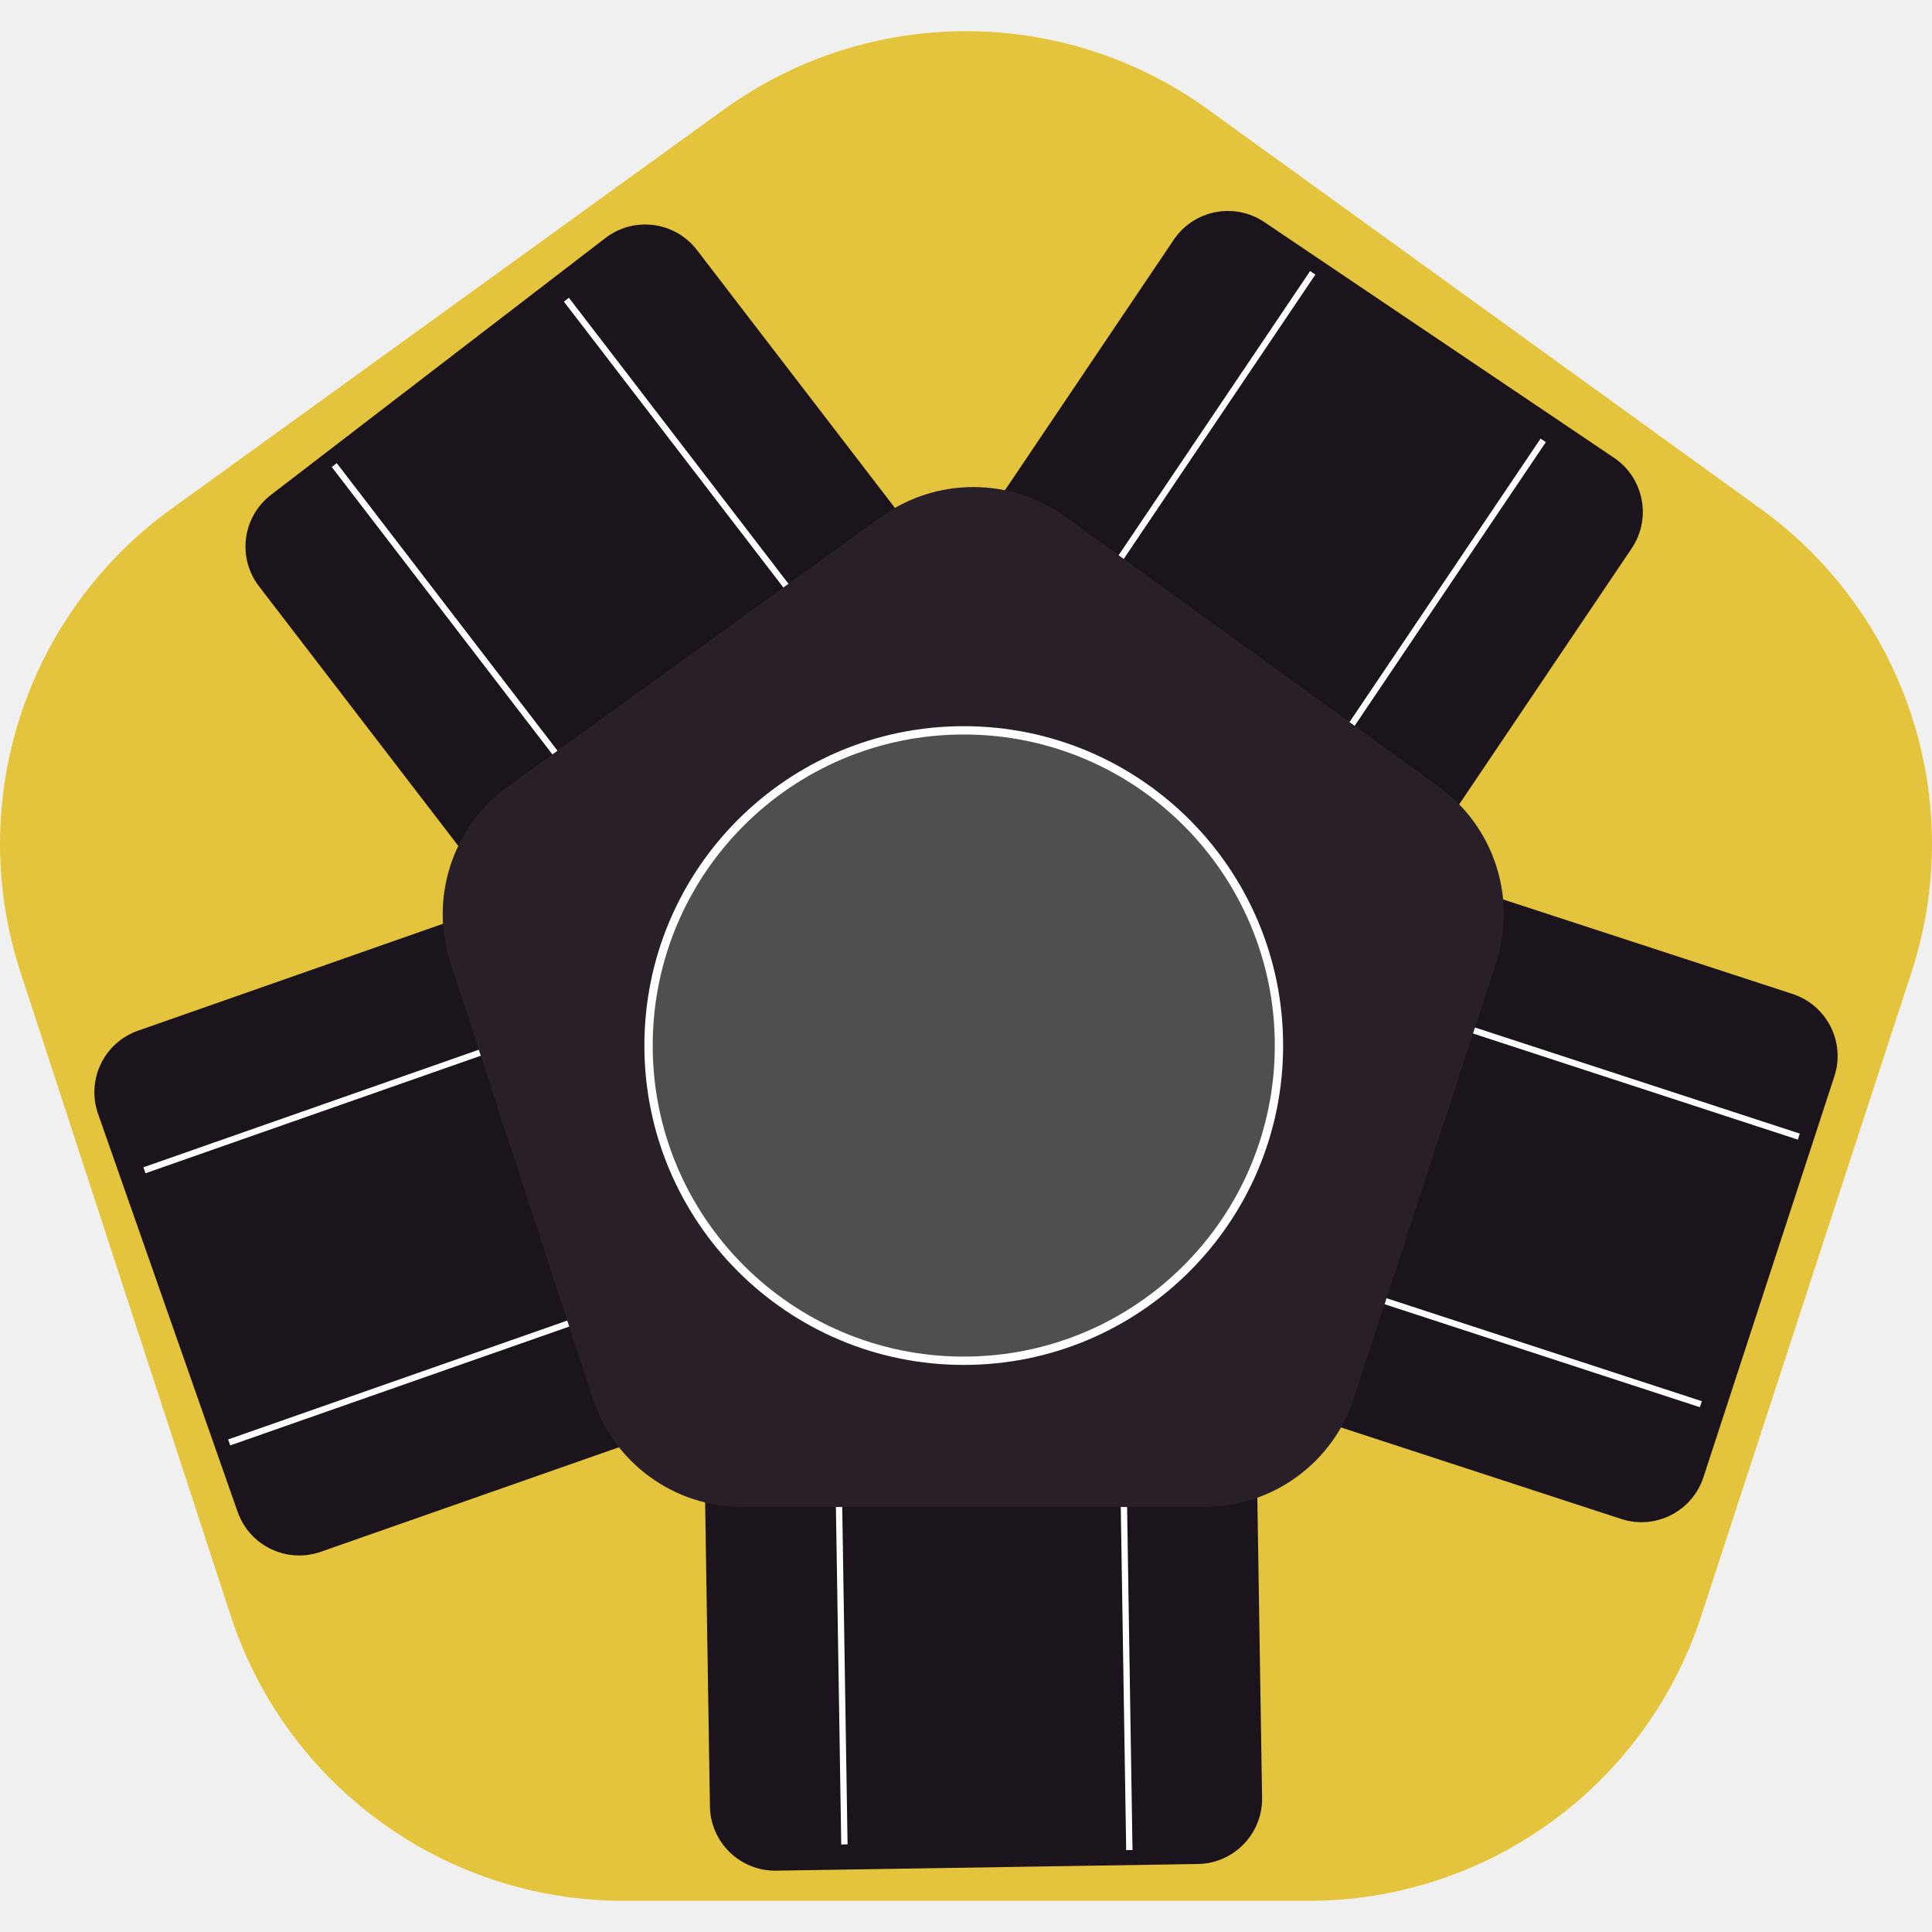
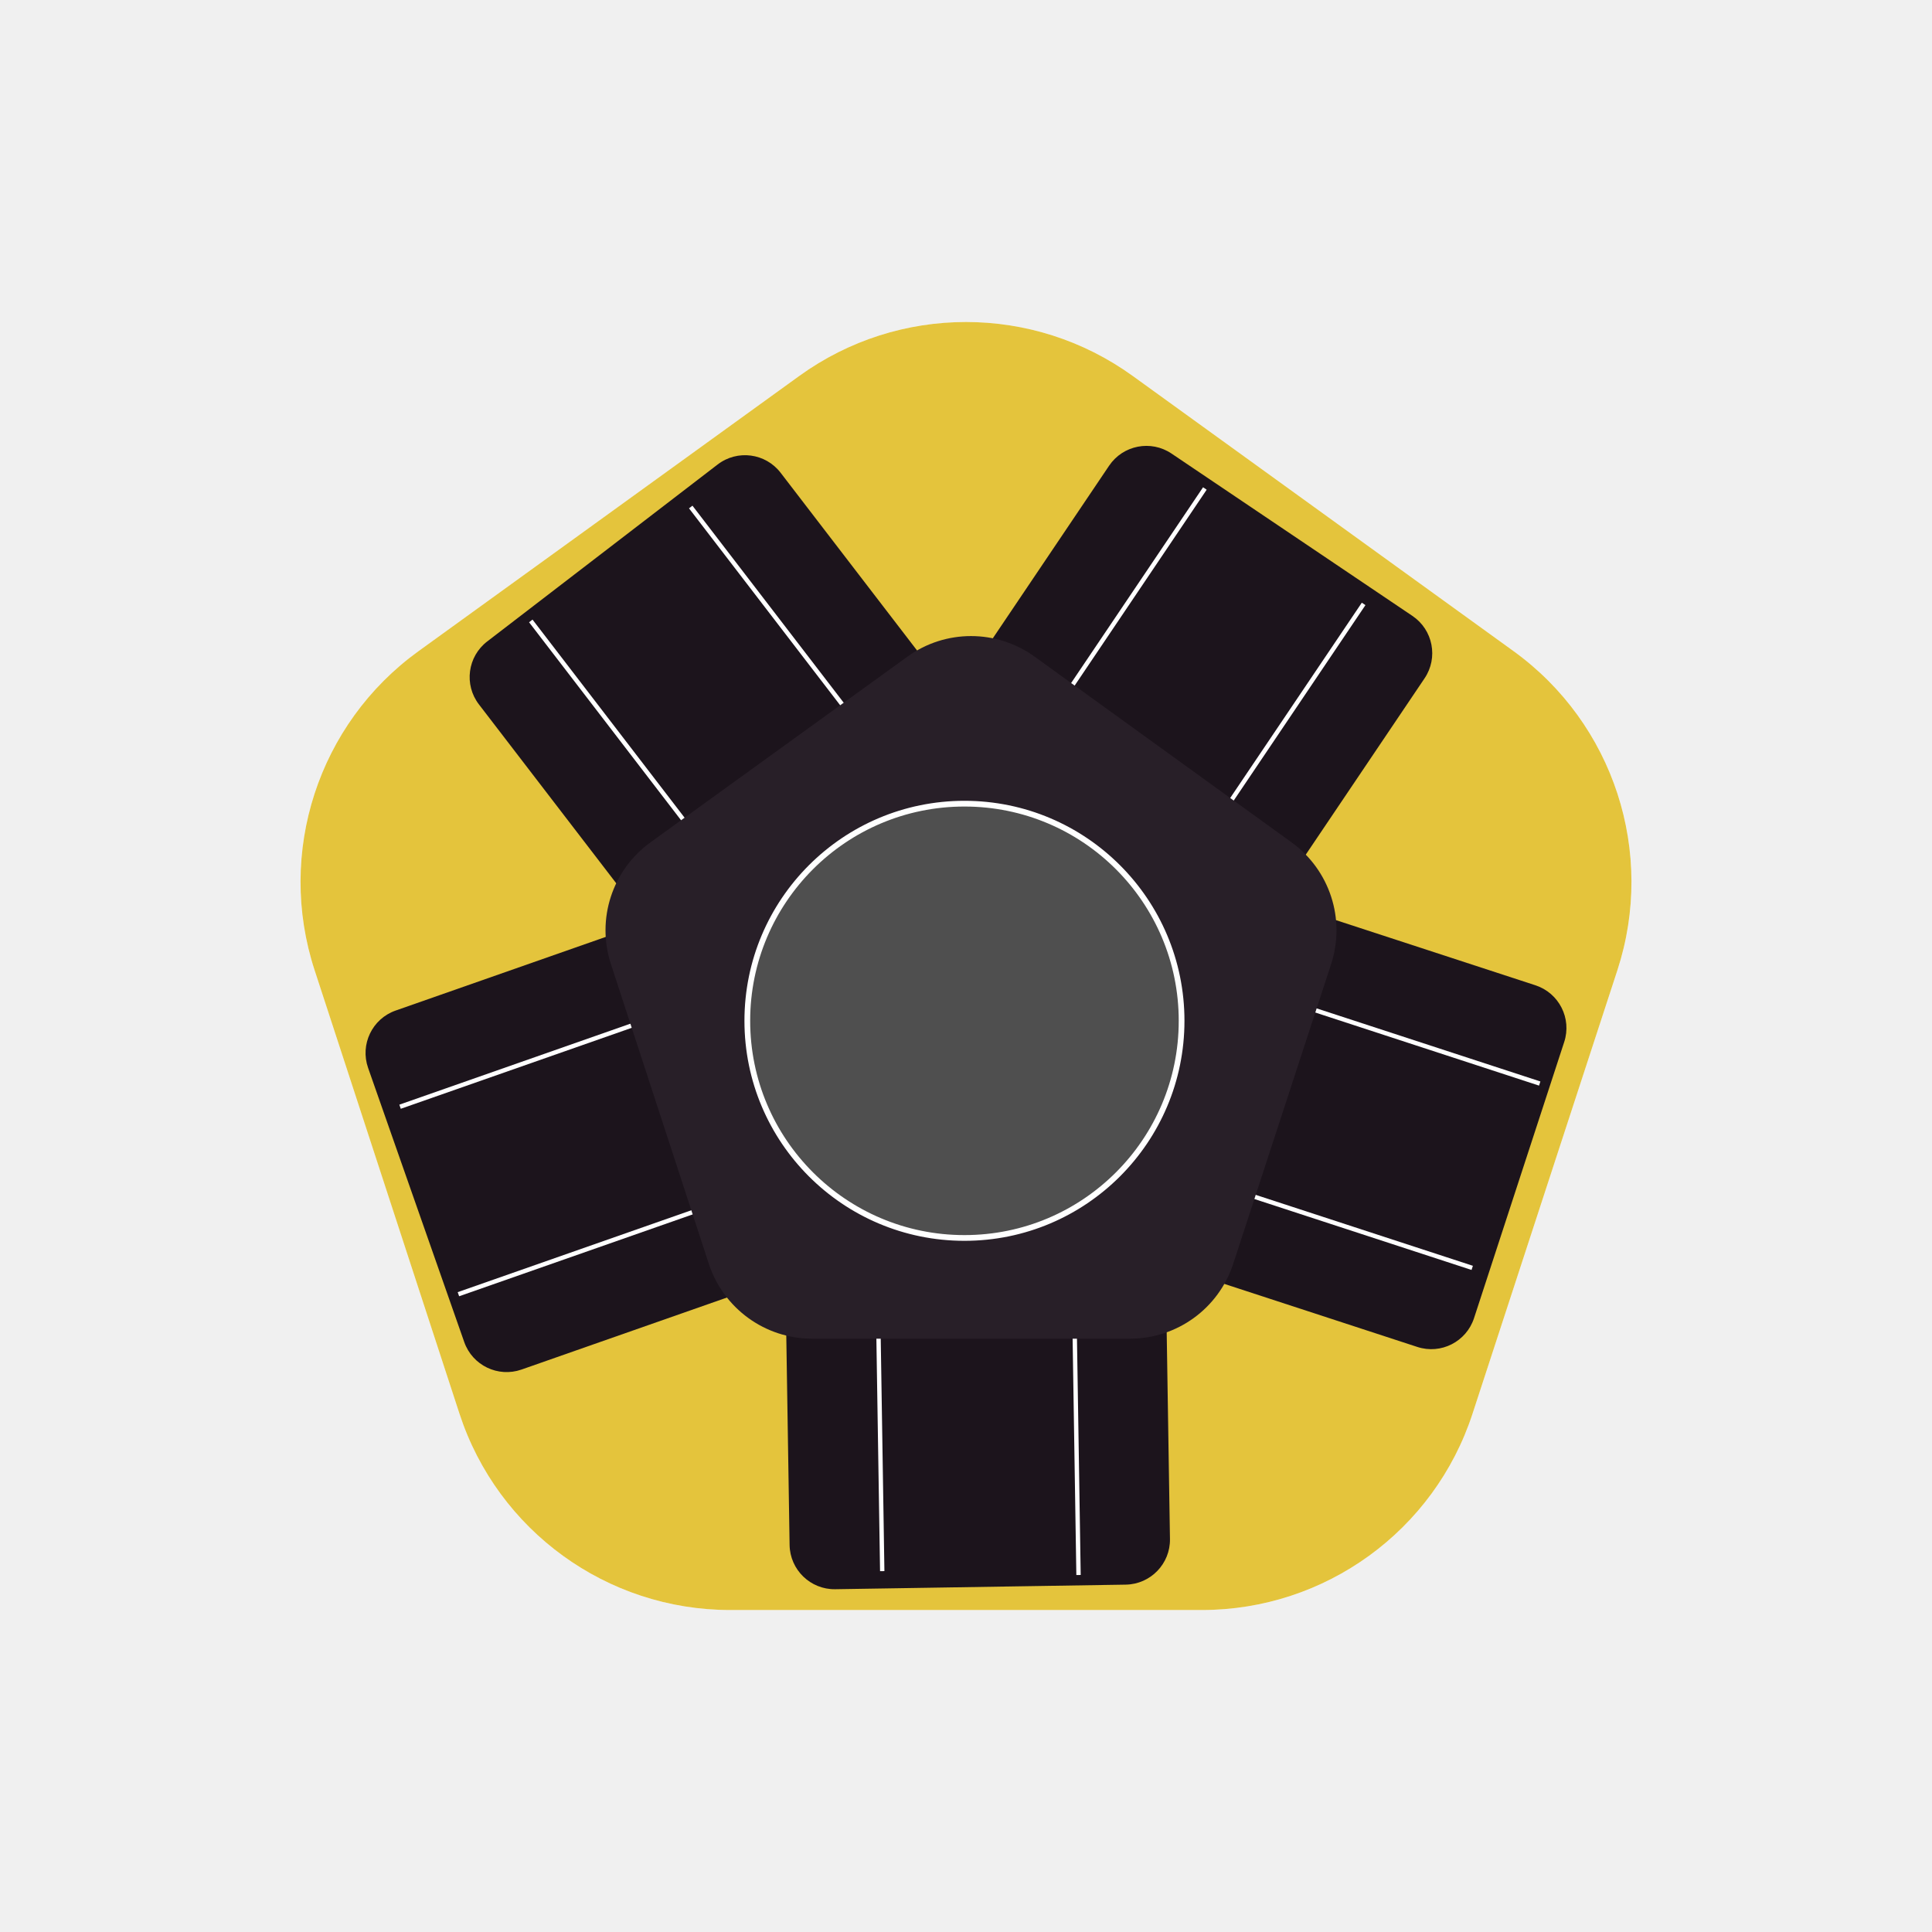
- <svg xmlns="http://www.w3.org/2000/svg" version="1.1" width="32px" height="32px" x="0px" y="0px" viewBox="0 0 232.3 224.81" style="enable-background:new 0 0 232.3 224.81;" xml:space="preserve">
+ <svg xmlns="http://www.w3.org/2000/svg" version="1.1" width="32px" height="32px" x="0px" y="0px" viewBox="-46.075 -56.203 324.45 337.212" style="enable-background:new -46.075 -56.203 324.45 337.212;" xml:space="preserve">
  <style type="text/css">
- 	.st0{
-         fill:#FFFFFF;
-         animation: pulse 1.5s infinite;
-         transform-origin: 50% 50%;
-     }
- 	    @keyframes pulse {
-     0% {
-         transform: scale(0.9);
-         opacity: 1;
-     }
-     70% {
-         transform: scale(1.4);
-         opacity: 0;
-     }
-     100% {
-         transform: scale(0.9);
-         opacity: 0;
-     }
- 		}
- 	.st1{fill:#E4C43C;}
- 	.st2{fill:#1C141C;}
- 	.st3{fill:#FFFFFF;}
- 	.st4{fill:#281F28;}
- 	.st5{fill:#4F4F4F;stroke:#FFFFFF;stroke-miterlimit:10;}
- </style>
+         .st0 {
+             fill: #FFFFFF;
+             animation: pulse 1.5s infinite;
+             transform-origin: 50% 50%;
+         }
+         @keyframes pulse {
+             0% {
+                 transform: scale(0.9);
+                 opacity: 1;
+             }
+             70% {
+                 transform: scale(1.4);
+                 opacity: 0;
+             }
+             100% {
+                 transform: scale(0.9);
+                 opacity: 0;
+             }
+         }
+         .st1 { fill: #E4C43C; }
+         .st2 { fill: #1C141C; }
+         .st3 { fill: #FFFFFF; }
+         .st4 { fill: #281F28; }
+         .st5 { fill: #4F4F4F; stroke: #FFFFFF; stroke-miterlimit: 10; }
+     </style>
  <g id="Layer_2">
    <path class="st0" d="M87.04,9.42L20.59,57.45C3.08,70.1-4.25,92.62,2.46,113.15l25.28,77.39c6.68,20.44,25.74,34.27,47.24,34.27   h82.34c21.5,0,40.57-13.83,47.24-34.27l25.28-77.39c6.71-20.54-0.62-43.05-18.13-55.71L145.26,9.42   C127.88-3.14,104.41-3.14,87.04,9.42z" />
    <path class="st1" d="M87.04,9.42L20.59,57.45C3.08,70.1-4.25,92.62,2.46,113.15l25.28,77.39c6.68,20.44,25.74,34.27,47.24,34.27   h82.34c21.5,0,40.57-13.83,47.24-34.27l25.28-77.39c6.71-20.54-0.62-43.05-18.13-55.71L145.26,9.42   C127.88-3.14,104.41-3.14,87.04,9.42z" />
  </g>
  <g id="Layer_3">
</g>
  <g id="Layer_4">
    <g>
      <g>
        <path class="st2" d="M123.96,91.52l-40.22,30.87c-3.44,2.64-8.36,1.99-11-1.45l-41.6-54.19c-2.64-3.44-1.99-8.36,1.45-11     L72.8,24.87c3.44-2.64,8.36-1.99,11,1.45l41.6,54.19C128.04,83.95,127.4,88.88,123.96,91.52z" />
        <rect x="67.42" y="42.8" transform="matrix(0.7932 -0.6089 0.6089 0.7932 -39.6498 59.5085)" class="st3" width="0.76" height="90.67" />
        <rect x="95.33" y="22.92" transform="matrix(0.7932 -0.6089 0.6089 0.7932 -21.7694 72.388)" class="st3" width="0.76" height="90.67" />
      </g>
      <g>
        <path class="st2" d="M147.12,120.97l-42.05-28.34c-3.59-2.42-4.54-7.3-2.12-10.89l38.18-56.66c2.42-3.59,7.3-4.54,10.89-2.12     l42.05,28.34c3.59,2.42,4.54,7.3,2.12,10.89l-38.18,56.66C155.59,122.44,150.71,123.39,147.12,120.97z" />
        <rect x="132.12" y="21.31" transform="matrix(0.8293 0.5589 -0.5589 0.8293 59.8693 -62.6675)" class="st3" width="0.76" height="90.67" />
        <rect x="159.83" y="41.46" transform="matrix(0.8293 0.5589 -0.5589 0.8293 75.8615 -74.7191)" class="st3" width="0.76" height="90.67" />
      </g>
      <g>
        <path class="st2" d="M124.96,147.78l15.74-48.2c1.35-4.12,5.78-6.37,9.9-5.02l64.94,21.21c4.12,1.35,6.37,5.78,5.02,9.9     l-15.74,48.2c-1.35,4.12-5.78,6.37-9.9,5.02l-64.94-21.21C125.86,156.33,123.61,151.9,124.96,147.78z" />
        <rect x="172.83" y="73.51" transform="matrix(-0.3105 0.9506 -0.9506 -0.3105 339.946 -8.9102)" class="st3" width="0.76" height="90.67" />
        <rect x="161.04" y="105.68" transform="matrix(-0.3105 0.9506 -0.9506 -0.3105 355.0853 44.4607)" class="st3" width="0.76" height="90.67" />
      </g>
      <g>
        <path class="st2" d="M92,137.18l50.7-0.8c4.33-0.07,7.9,3.39,7.97,7.72l1.08,68.31c0.07,4.33-3.39,7.9-7.72,7.97l-50.7,0.8     c-4.33,0.07-7.9-3.39-7.97-7.72l-1.08-68.31C84.21,140.82,87.67,137.25,92,137.18z" />
        <rect x="134.69" y="128.05" transform="matrix(-0.9999 0.0158 -0.0158 -0.9999 272.8699 344.6028)" class="st3" width="0.76" height="90.67" />
        <rect x="100.43" y="127.38" transform="matrix(-0.9999 0.0158 -0.0158 -0.9999 204.3419 343.7997)" class="st3" width="0.76" height="90.67" />
      </g>
      <g>
        <path class="st2" d="M91.07,102.39l16.78,47.85c1.43,4.09-0.72,8.57-4.81,10l-64.47,22.6c-4.09,1.43-8.57-0.72-10-4.81     l-16.78-47.85c-1.43-4.09,0.72-8.57,4.81-10l64.47-22.6C85.16,96.15,89.64,98.3,91.07,102.39z" />
        <rect x="69.95" y="109.36" transform="matrix(-0.3308 -0.9437 0.9437 -0.3308 -52.3817 272.2355)" class="st3" width="0.76" height="90.67" />
        <rect x="59.77" y="76.64" transform="matrix(-0.3308 -0.9437 0.9437 -0.3308 -35.0572 219.0813)" class="st3" width="0.76" height="90.67" />
      </g>
      <path class="st4" d="M105.93,58.41L61.08,90.82c-6.68,4.83-9.47,13.41-6.91,21.24l17.09,52.32c2.55,7.79,9.81,13.07,18.01,13.07    h55.51c8.2,0,15.47-5.27,18.01-13.07l17.09-52.32c2.56-7.83-0.24-16.41-6.91-21.24l-44.84-32.41    C121.5,53.62,112.55,53.62,105.93,58.41z" />
      <circle class="st5" cx="115.88" cy="121.97" r="37.9" />
    </g>
  </g>
</svg>
